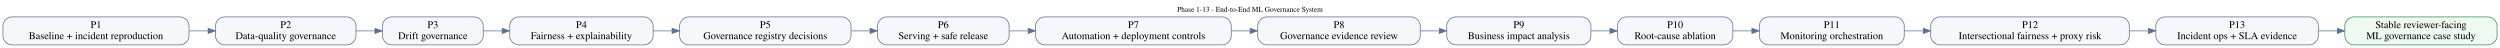
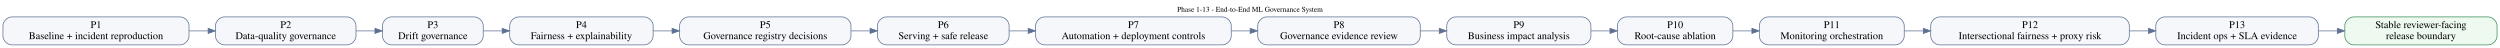
<svg xmlns="http://www.w3.org/2000/svg" width="3399pt" height="65pt" viewBox="0.00 0.00 3399.00 65.00">
  <g id="graph0" class="graph" transform="scale(1 1) rotate(0) translate(4 61)">
    <polygon fill="white" stroke="transparent" points="-4,4 -4,-61 3395,-61 3395,4 -4,4" />
    <text text-anchor="middle" x="1695.5" y="-45" font-family="Times,serif" font-size="10.00">Phase 1-13 - End-to-End ML Governance System</text>
    <g id="node1" class="node">
      <path fill="#f5f7fb" stroke="#5c6f91" d="M241,-38C241,-38 12,-38 12,-38 6,-38 0,-32 0,-26 0,-26 0,-12 0,-12 0,-6 6,0 12,0 12,0 241,0 241,0 247,0 253,-6 253,-12 253,-12 253,-26 253,-26 253,-32 247,-38 241,-38" />
      <text text-anchor="middle" x="126.5" y="-22.8" font-family="Times,serif" font-size="14.00">P1</text>
      <text text-anchor="middle" x="126.5" y="-7.8" font-family="Times,serif" font-size="14.00">Baseline + incident reproduction</text>
    </g>
    <g id="node2" class="node">
      <path fill="#f5f7fb" stroke="#5c6f91" d="M468,-38C468,-38 301,-38 301,-38 295,-38 289,-32 289,-26 289,-26 289,-12 289,-12 289,-6 295,0 301,0 301,0 468,0 468,0 474,0 480,-6 480,-12 480,-12 480,-26 480,-26 480,-32 474,-38 468,-38" />
      <text text-anchor="middle" x="384.5" y="-22.8" font-family="Times,serif" font-size="14.00">P2</text>
      <text text-anchor="middle" x="384.5" y="-7.8" font-family="Times,serif" font-size="14.00">Data-quality governance</text>
    </g>
    <g id="edge1" class="edge">
      <path fill="none" stroke="#5c6f91" d="M253.25,-19C261.79,-19 270.34,-19 278.76,-19" />
      <polygon fill="#5c6f91" stroke="#5c6f91" points="278.94,-22.5 288.94,-19 278.94,-15.5 278.94,-22.5" />
    </g>
    <g id="node3" class="node">
      <path fill="#f5f7fb" stroke="#5c6f91" d="M641,-38C641,-38 528,-38 528,-38 522,-38 516,-32 516,-26 516,-26 516,-12 516,-12 516,-6 522,0 528,0 528,0 641,0 641,0 647,0 653,-6 653,-12 653,-12 653,-26 653,-26 653,-32 647,-38 641,-38" />
      <text text-anchor="middle" x="584.5" y="-22.8" font-family="Times,serif" font-size="14.00">P3</text>
      <text text-anchor="middle" x="584.5" y="-7.8" font-family="Times,serif" font-size="14.00">Drift governance</text>
    </g>
    <g id="edge2" class="edge">
      <path fill="none" stroke="#5c6f91" d="M480.15,-19C488.7,-19 497.3,-19 505.68,-19" />
      <polygon fill="#5c6f91" stroke="#5c6f91" points="505.79,-22.5 515.79,-19 505.79,-15.5 505.79,-22.5" />
    </g>
    <g id="node4" class="node">
      <path fill="#f5f7fb" stroke="#5c6f91" d="M872,-38C872,-38 701,-38 701,-38 695,-38 689,-32 689,-26 689,-26 689,-12 689,-12 689,-6 695,0 701,0 701,0 872,0 872,0 878,0 884,-6 884,-12 884,-12 884,-26 884,-26 884,-32 878,-38 872,-38" />
      <text text-anchor="middle" x="786.5" y="-22.8" font-family="Times,serif" font-size="14.00">P4</text>
      <text text-anchor="middle" x="786.5" y="-7.8" font-family="Times,serif" font-size="14.00">Fairness + explainability</text>
    </g>
    <g id="edge3" class="edge">
      <path fill="none" stroke="#5c6f91" d="M653.21,-19C661.44,-19 669.99,-19 678.61,-19" />
      <polygon fill="#5c6f91" stroke="#5c6f91" points="678.75,-22.5 688.75,-19 678.75,-15.5 678.75,-22.5" />
    </g>
    <g id="node5" class="node">
      <path fill="#f5f7fb" stroke="#5c6f91" d="M1141,-38C1141,-38 932,-38 932,-38 926,-38 920,-32 920,-26 920,-26 920,-12 920,-12 920,-6 926,0 932,0 932,0 1141,0 1141,0 1147,0 1153,-6 1153,-12 1153,-12 1153,-26 1153,-26 1153,-32 1147,-38 1141,-38" />
      <text text-anchor="middle" x="1036.5" y="-22.8" font-family="Times,serif" font-size="14.00">P5</text>
      <text text-anchor="middle" x="1036.5" y="-7.8" font-family="Times,serif" font-size="14.00">Governance registry decisions</text>
    </g>
    <g id="edge4" class="edge">
      <path fill="none" stroke="#5c6f91" d="M884.09,-19C892.5,-19 901.08,-19 909.68,-19" />
      <polygon fill="#5c6f91" stroke="#5c6f91" points="909.76,-22.5 919.76,-19 909.76,-15.5 909.76,-22.5" />
    </g>
    <g id="node6" class="node">
      <path fill="#f5f7fb" stroke="#5c6f91" d="M1356,-38C1356,-38 1201,-38 1201,-38 1195,-38 1189,-32 1189,-26 1189,-26 1189,-12 1189,-12 1189,-6 1195,0 1201,0 1201,0 1356,0 1356,0 1362,0 1368,-6 1368,-12 1368,-12 1368,-26 1368,-26 1368,-32 1362,-38 1356,-38" />
      <text text-anchor="middle" x="1278.5" y="-22.8" font-family="Times,serif" font-size="14.00">P6</text>
      <text text-anchor="middle" x="1278.5" y="-7.8" font-family="Times,serif" font-size="14.00">Serving + safe release</text>
    </g>
    <g id="edge5" class="edge">
      <path fill="none" stroke="#5c6f91" d="M1153.28,-19C1161.8,-19 1170.35,-19 1178.76,-19" />
      <polygon fill="#5c6f91" stroke="#5c6f91" points="1178.93,-22.5 1188.93,-19 1178.93,-15.5 1178.93,-22.5" />
    </g>
    <g id="node7" class="node">
      <path fill="#f5f7fb" stroke="#5c6f91" d="M1658,-38C1658,-38 1416,-38 1416,-38 1410,-38 1404,-32 1404,-26 1404,-26 1404,-12 1404,-12 1404,-6 1410,0 1416,0 1416,0 1658,0 1658,0 1664,0 1670,-6 1670,-12 1670,-12 1670,-26 1670,-26 1670,-32 1664,-38 1658,-38" />
      <text text-anchor="middle" x="1537" y="-22.8" font-family="Times,serif" font-size="14.00">P7</text>
      <text text-anchor="middle" x="1537" y="-7.8" font-family="Times,serif" font-size="14.00">Automation + deployment controls</text>
    </g>
    <g id="edge6" class="edge">
      <path fill="none" stroke="#5c6f91" d="M1368.13,-19C1376.46,-19 1385.03,-19 1393.69,-19" />
      <polygon fill="#5c6f91" stroke="#5c6f91" points="1393.89,-22.5 1403.89,-19 1393.89,-15.5 1393.89,-22.5" />
    </g>
    <g id="node8" class="node">
      <path fill="#f5f7fb" stroke="#5c6f91" d="M1915,-38C1915,-38 1718,-38 1718,-38 1712,-38 1706,-32 1706,-26 1706,-26 1706,-12 1706,-12 1706,-6 1712,0 1718,0 1718,0 1915,0 1915,0 1921,0 1927,-6 1927,-12 1927,-12 1927,-26 1927,-26 1927,-32 1921,-38 1915,-38" />
      <text text-anchor="middle" x="1816.5" y="-22.8" font-family="Times,serif" font-size="14.00">P8</text>
      <text text-anchor="middle" x="1816.5" y="-7.8" font-family="Times,serif" font-size="14.00">Governance evidence review</text>
    </g>
    <g id="edge7" class="edge">
      <path fill="none" stroke="#5c6f91" d="M1670.25,-19C1678.68,-19 1687.15,-19 1695.53,-19" />
      <polygon fill="#5c6f91" stroke="#5c6f91" points="1695.69,-22.5 1705.69,-19 1695.69,-15.5 1695.69,-22.5" />
    </g>
    <g id="node9" class="node">
      <path fill="#f5f7fb" stroke="#5c6f91" d="M2147,-38C2147,-38 1975,-38 1975,-38 1969,-38 1963,-32 1963,-26 1963,-26 1963,-12 1963,-12 1963,-6 1969,0 1975,0 1975,0 2147,0 2147,0 2153,0 2159,-6 2159,-12 2159,-12 2159,-26 2159,-26 2159,-32 2153,-38 2147,-38" />
      <text text-anchor="middle" x="2061" y="-22.8" font-family="Times,serif" font-size="14.00">P9</text>
      <text text-anchor="middle" x="2061" y="-7.8" font-family="Times,serif" font-size="14.00">Business impact analysis</text>
    </g>
    <g id="edge8" class="edge">
      <path fill="none" stroke="#5c6f91" d="M1927.04,-19C1935.52,-19 1944.08,-19 1952.54,-19" />
      <polygon fill="#5c6f91" stroke="#5c6f91" points="1952.81,-22.5 1962.81,-19 1952.81,-15.5 1952.81,-22.5" />
    </g>
    <g id="node10" class="node">
      <path fill="#f5f7fb" stroke="#5c6f91" d="M2340,-38C2340,-38 2207,-38 2207,-38 2201,-38 2195,-32 2195,-26 2195,-26 2195,-12 2195,-12 2195,-6 2201,0 2207,0 2207,0 2340,0 2340,0 2346,0 2352,-6 2352,-12 2352,-12 2352,-26 2352,-26 2352,-32 2346,-38 2340,-38" />
      <text text-anchor="middle" x="2273.5" y="-22.8" font-family="Times,serif" font-size="14.00">P10</text>
      <text text-anchor="middle" x="2273.5" y="-7.8" font-family="Times,serif" font-size="14.00">Root-cause ablation</text>
    </g>
    <g id="edge9" class="edge">
      <path fill="none" stroke="#5c6f91" d="M2159.24,-19C2167.74,-19 2176.31,-19 2184.73,-19" />
      <polygon fill="#5c6f91" stroke="#5c6f91" points="2184.91,-22.5 2194.91,-19 2184.91,-15.5 2184.91,-22.5" />
    </g>
    <g id="node11" class="node">
      <path fill="#f5f7fb" stroke="#5c6f91" d="M2573,-38C2573,-38 2400,-38 2400,-38 2394,-38 2388,-32 2388,-26 2388,-26 2388,-12 2388,-12 2388,-6 2394,0 2400,0 2400,0 2573,0 2573,0 2579,0 2585,-6 2585,-12 2585,-12 2585,-26 2585,-26 2585,-32 2579,-38 2573,-38" />
      <text text-anchor="middle" x="2486.5" y="-22.8" font-family="Times,serif" font-size="14.00">P11</text>
      <text text-anchor="middle" x="2486.5" y="-7.8" font-family="Times,serif" font-size="14.00">Monitoring orchestration</text>
    </g>
    <g id="edge10" class="edge">
      <path fill="none" stroke="#5c6f91" d="M2352.17,-19C2360.53,-19 2369.14,-19 2377.78,-19" />
      <polygon fill="#5c6f91" stroke="#5c6f91" points="2377.9,-22.5 2387.9,-19 2377.9,-15.5 2377.9,-22.5" />
    </g>
    <g id="node12" class="node">
      <path fill="#f5f7fb" stroke="#5c6f91" d="M2879,-38C2879,-38 2633,-38 2633,-38 2627,-38 2621,-32 2621,-26 2621,-26 2621,-12 2621,-12 2621,-6 2627,0 2633,0 2633,0 2879,0 2879,0 2885,0 2891,-6 2891,-12 2891,-12 2891,-26 2891,-26 2891,-32 2885,-38 2879,-38" />
      <text text-anchor="middle" x="2756" y="-22.8" font-family="Times,serif" font-size="14.00">P12</text>
      <text text-anchor="middle" x="2756" y="-7.8" font-family="Times,serif" font-size="14.00">Intersectional fairness + proxy risk</text>
    </g>
    <g id="edge11" class="edge">
      <path fill="none" stroke="#5c6f91" d="M2585.21,-19C2593.58,-19 2602.15,-19 2610.78,-19" />
      <polygon fill="#5c6f91" stroke="#5c6f91" points="2610.92,-22.5 2620.92,-19 2610.92,-15.5 2610.92,-22.5" />
    </g>
    <g id="node13" class="node">
      <path fill="#f5f7fb" stroke="#5c6f91" d="M3136,-38C3136,-38 2939,-38 2939,-38 2933,-38 2927,-32 2927,-26 2927,-26 2927,-12 2927,-12 2927,-6 2933,0 2939,0 2939,0 3136,0 3136,0 3142,0 3148,-6 3148,-12 3148,-12 3148,-26 3148,-26 3148,-32 3142,-38 3136,-38" />
      <text text-anchor="middle" x="3037.5" y="-22.8" font-family="Times,serif" font-size="14.00">P13</text>
      <text text-anchor="middle" x="3037.5" y="-7.8" font-family="Times,serif" font-size="14.00">Incident ops + SLA evidence</text>
    </g>
    <g id="edge12" class="edge">
      <path fill="none" stroke="#5c6f91" d="M2891.02,-19C2899.68,-19 2908.37,-19 2916.95,-19" />
      <polygon fill="#5c6f91" stroke="#5c6f91" points="2916.98,-22.5 2926.98,-19 2916.98,-15.5 2916.98,-22.5" />
    </g>
    <g id="node14" class="node">
      <path fill="#eefaf0" stroke="#3c8c5a" d="M3379,-38C3379,-38 3196,-38 3196,-38 3190,-38 3184,-32 3184,-26 3184,-26 3184,-12 3184,-12 3184,-6 3190,0 3196,0 3196,0 3379,0 3379,0 3385,0 3391,-6 3391,-12 3391,-12 3391,-26 3391,-26 3391,-32 3385,-38 3379,-38" />
      <text text-anchor="middle" x="3287.5" y="-22.8" font-family="Times,serif" font-size="14.00">Stable reviewer-facing</text>
-       <text text-anchor="middle" x="3287.5" y="-7.8" font-family="Times,serif" font-size="14.00">ML governance case study</text>
+       <text text-anchor="middle" x="3287.5" y="-7.8" font-family="Times,serif" font-size="14.00">release boundary</text>
    </g>
    <g id="edge13" class="edge">
      <path fill="none" stroke="#5c6f91" d="M3148.36,-19C3156.74,-19 3165.21,-19 3173.61,-19" />
      <polygon fill="#5c6f91" stroke="#5c6f91" points="3173.81,-22.5 3183.81,-19 3173.81,-15.5 3173.81,-22.5" />
    </g>
  </g>
</svg>
